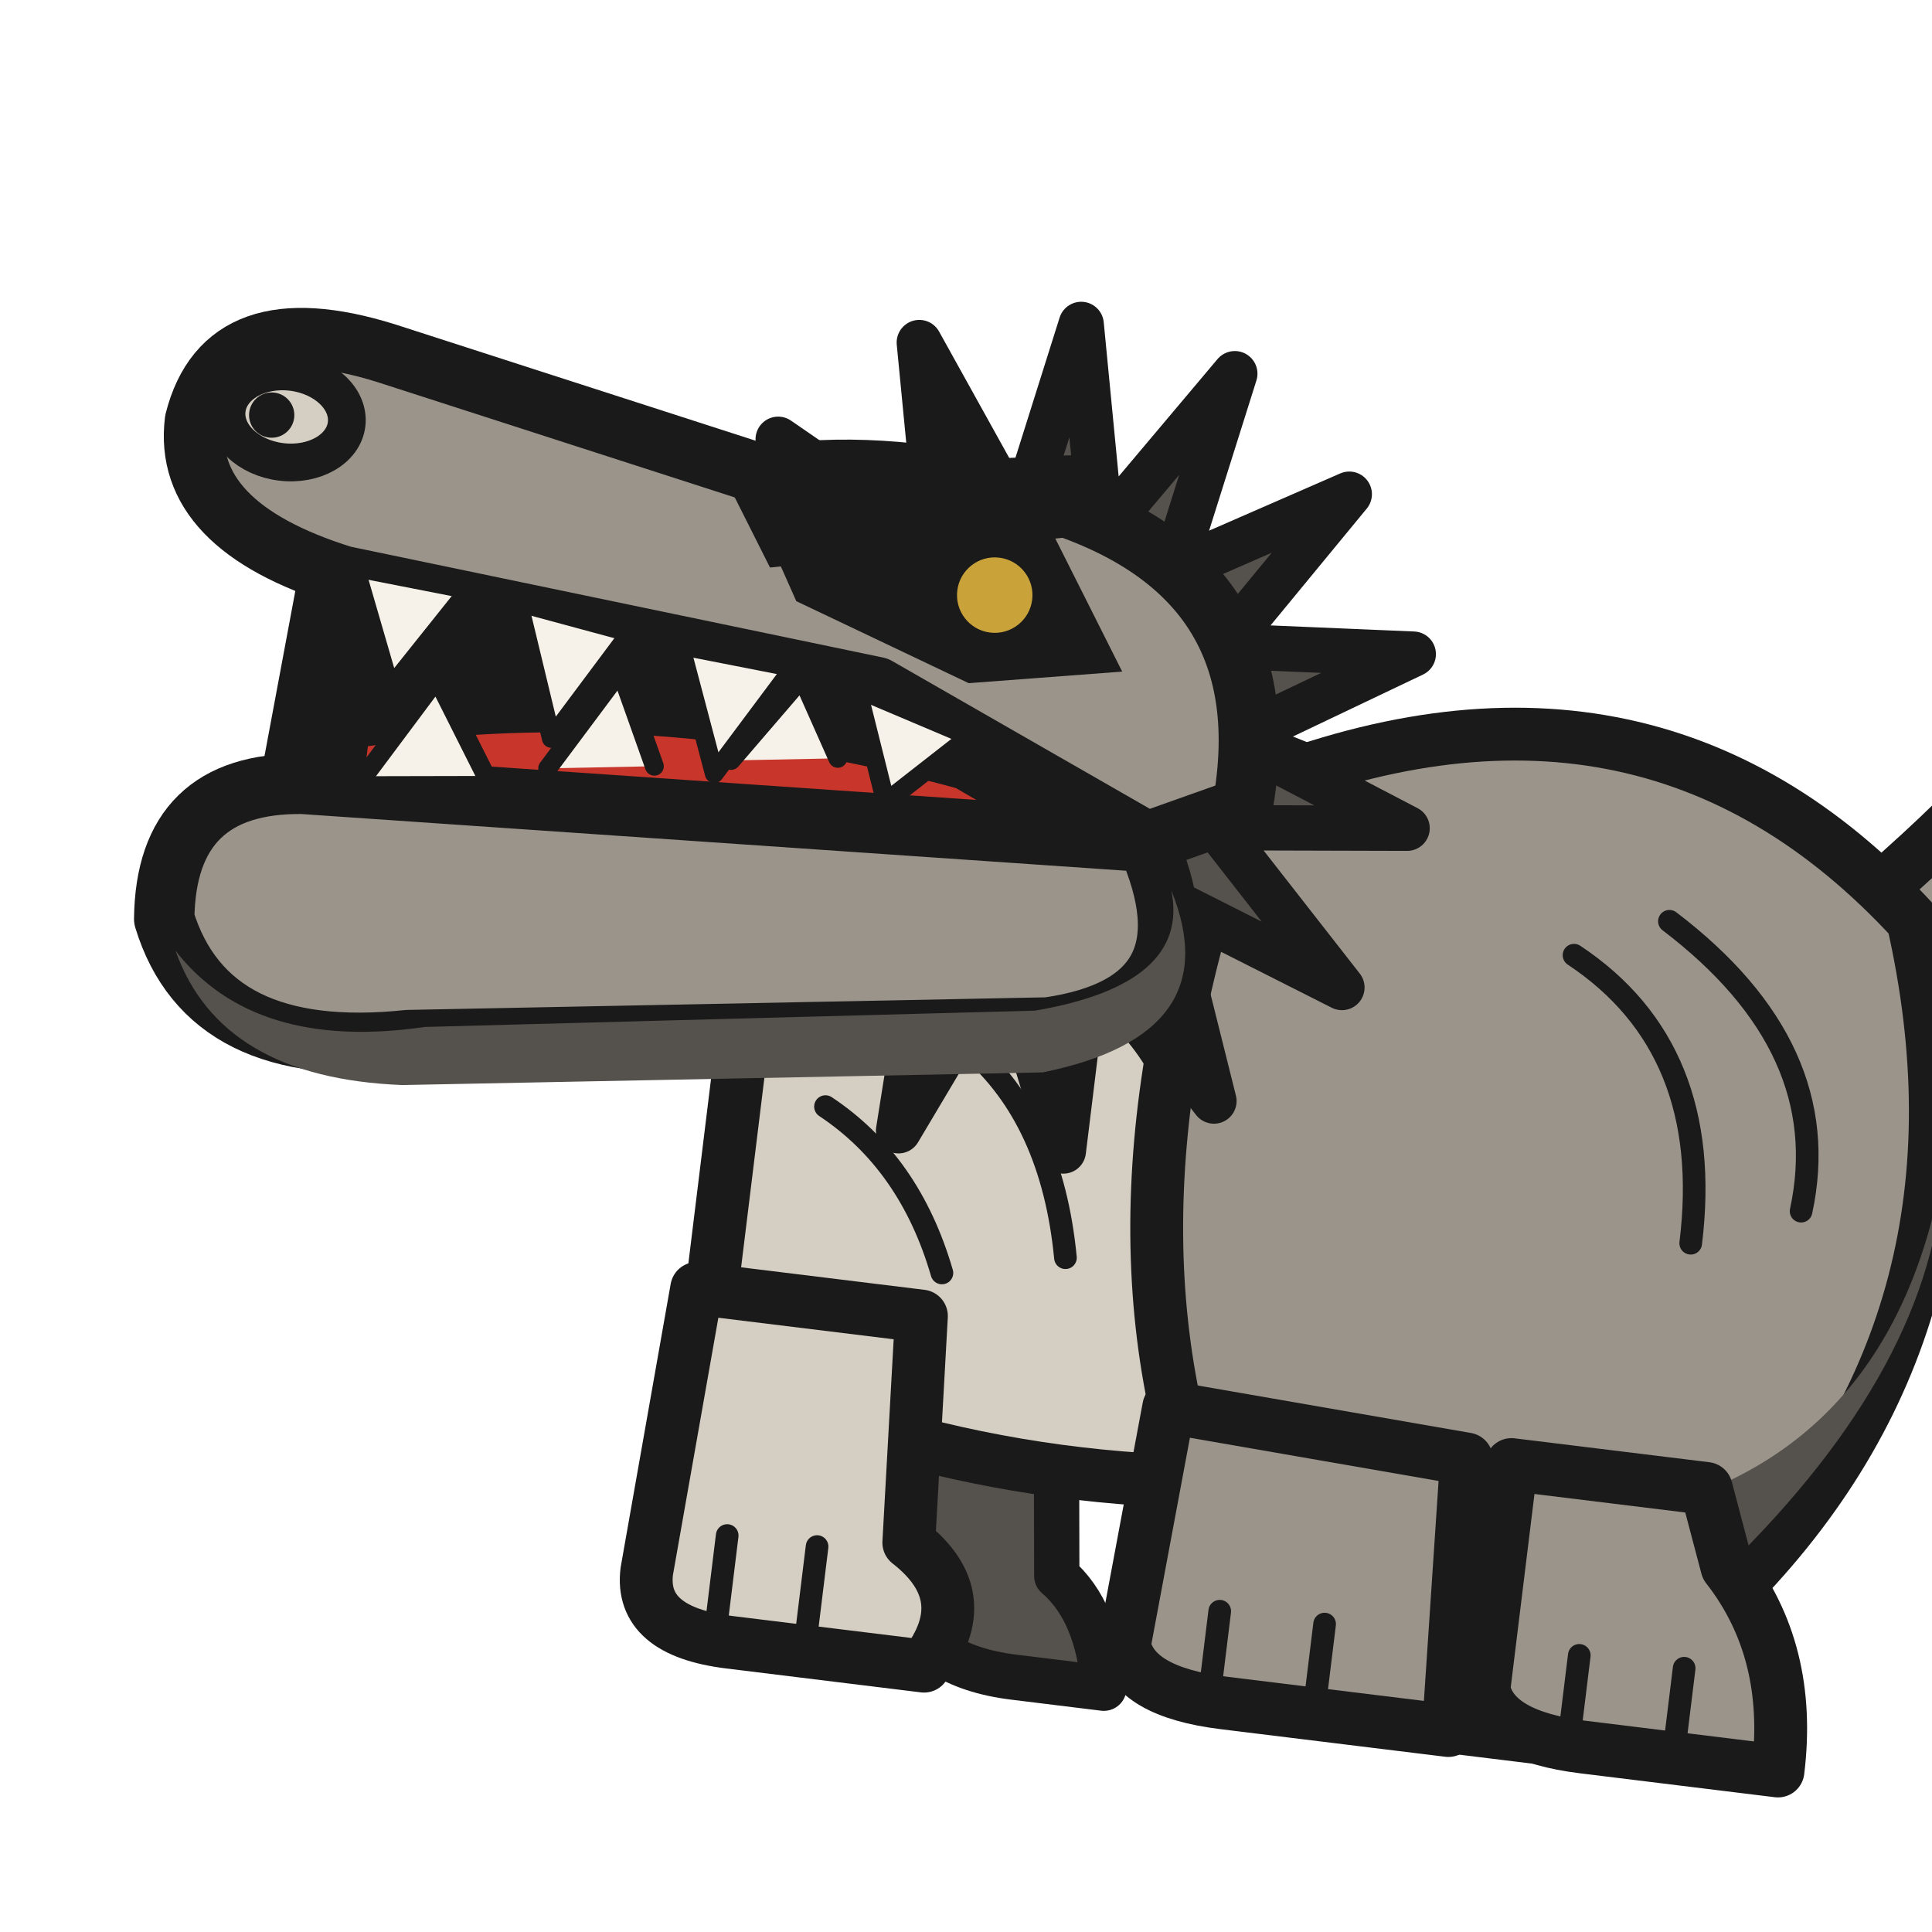
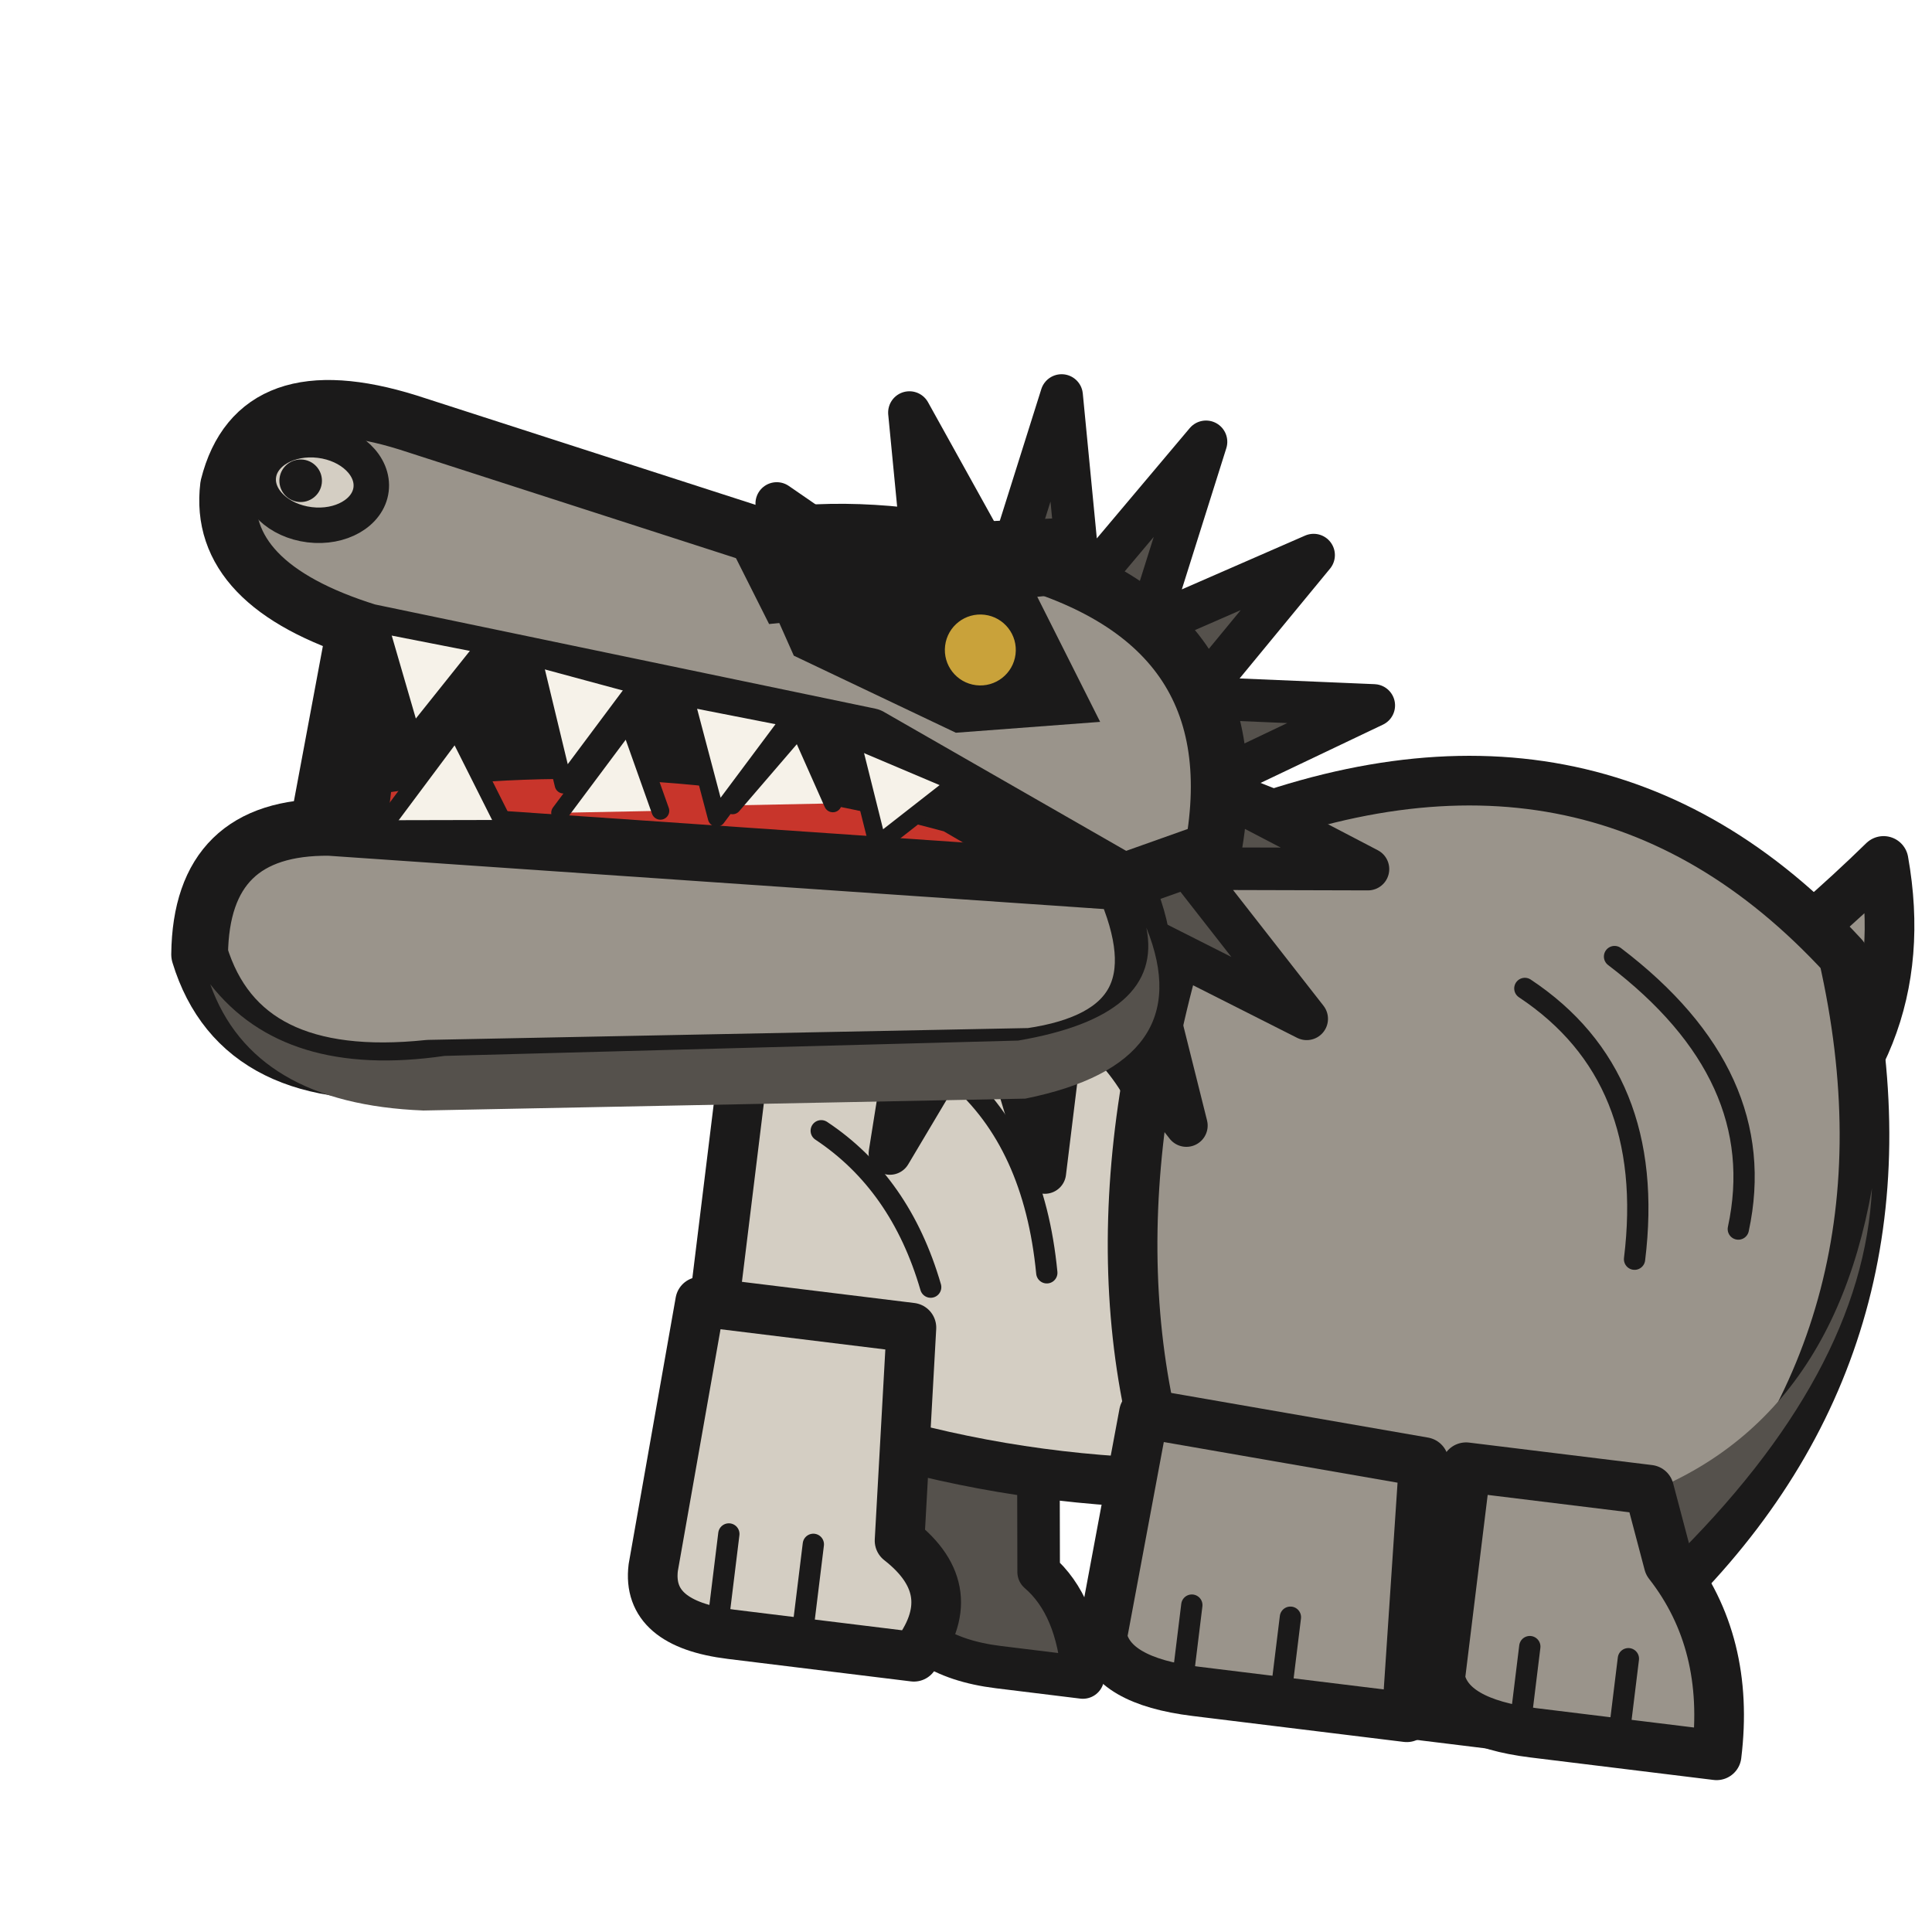
<svg xmlns="http://www.w3.org/2000/svg" viewBox="0 0 256 256">
  <style>.i{fill:#1b1a1a}.p{fill:#f6f2e9}.l{fill:#d4cec3}.m{fill:#9a948b}.d{fill:#55514c}.v{fill:#c8352b}.g{fill:#c9a23a}.s{stroke:#1b1a1a;stroke-linejoin:round;stroke-linecap:round}.n{fill:none}</style>
-   <g transform="rotate(7 214 230)">
+   <g transform="translate(6 12) scale(.94) rotate(7 214 230)">
    <path class="s m" stroke-width="7" d="M232 150 Q252 130 244 104 Q236 114 226 124Z" />
    <path class="s d" stroke-width="6" d="M112 186 L118 224 Q122 232 134 232 L146 232 Q144 222 138 218 L134 186Z" />
    <path class="s d" stroke-width="6" d="M176 192 L174 226 Q176 232 186 232 L210 232 L206 192Z" />
    <path class="s l" stroke-width="7" d="M88 116 Q124 96 164 110 L176 200 Q130 210 88 196Z" />
    <path class="s n" stroke-width="3" d="M100 160 Q112 166 118 180M118 150 Q130 158 134 176M138 144 Q148 152 150 168" />
    <path class="s m" stroke-width="7" d="M150 112 Q200 84 240 118 Q258 168 228 208 Q200 222 158 210 Q136 170 150 112Z" />
    <path class="d" d="M164 208 Q200 220 226 206 Q250 176 248 150 Q246 188 214 200 Q190 206 164 198Z" />
    <path class="s n" stroke-width="3" d="M196 128 Q216 138 216 164M208 122 Q232 136 230 158" />
    <path class="s l" stroke-width="7" d="M86 186 L84 224 Q84 232 96 232 L122 232 Q128 222 118 216 L116 186Z" />
    <path class="s m" stroke-width="7" d="M150 194 L148 226 Q150 232 162 232 L192 232 L190 196Z" />
    <path class="s m" stroke-width="7" d="M196 196 L196 226 Q198 232 210 232 L236 232 Q236 216 226 206 L222 196Z" />
-     <path class="p" d="M88 232 L86 240 L94 232Z M100 232 L100 241 L108 232Z M112 232 L114 240 L120 232Z" style="display:none" />
    <path class="s n" stroke-width="3" d="M94 218 L94 230M106 218 L106 230M160 220 L160 230M174 220 L174 230M208 220 L208 230M222 220 L222 230" />
    <g transform="translate(0,-14)">
      <path class="s d" stroke-width="6" d="M72 131 L96 120 L73 107 L99 109 L83 87 L106 99 L100 72 L116 94 L121 67 L127 94 L142 71 L137 98 L159 85 L145 107 L170 105 L148 119 L172 128 L147 131 L166 150 L141 141 L151 167 L132 148 L132 176 L121 151 L110 176 L111 148Z" />
-       <circle class="m" cx="122" cy="122" r="30" style="display:none" />
-       <path class="s d" stroke-width="7" d="M156 150 Q124 164 116 190 L84 200 L78 214 L110 208 L150 196Z" style="display:none" />
      <path class="s i" stroke-width="7" d="M26 106 L100 116 L134 132 L24 138Z" />
      <path class="v" d="M34 134 Q70 124 112 130 L126 136 Q80 148 34 138Z" />
      <path class="s m" stroke-width="8" d="M138 134 L26 140 Q8 142 10 160 Q18 178 44 172 L128 160 Q150 154 138 134Z" />
      <path class="d" d="M46 170 L126 158 Q146 152 142 140 Q152 158 128 166 L44 178 Q20 180 12 164 Q24 176 46 170Z" />
      <path class="s m" stroke-width="8" d="M150 128 Q152 94 114 90 Q96 88 82 92 L30 82 Q8 78 6 94 Q6 108 28 112 L100 118 L138 134Z" />
      <path class="p" d="M30 112 L36 126 L44 113Z M52 114 L58 130 L66 116Z M74 117 L80 132 L88 118Z M98 120 L103 133 L112 124Z M34 138 L42 124 L50 136Z M58 134 L66 120 L72 132Z M82 130 L90 118 L96 128Z" />
      <path class="s n" stroke-width="2.5" d="M30 112 L36 126 L44 113M52 114 L58 130 L66 116M74 117 L80 132 L88 118M98 120 L103 133 L112 124M34 138 L42 124 L50 136M58 134 L66 120 L72 132M82 130 L90 118 L96 128" />
      <ellipse class="s l" stroke-width="5" cx="18" cy="92" rx="8" ry="6" />
      <circle class="i" cx="16" cy="92" r="3" />
      <path class="i" d="M82 98 L120 94 L132 112 L112 116 L88 108Z" />
      <circle class="g" cx="114" cy="104" r="5" />
      <path class="i" d="M76 92 L124 84 L128 94 L84 104Z" />
    </g>
  </g>
</svg>
